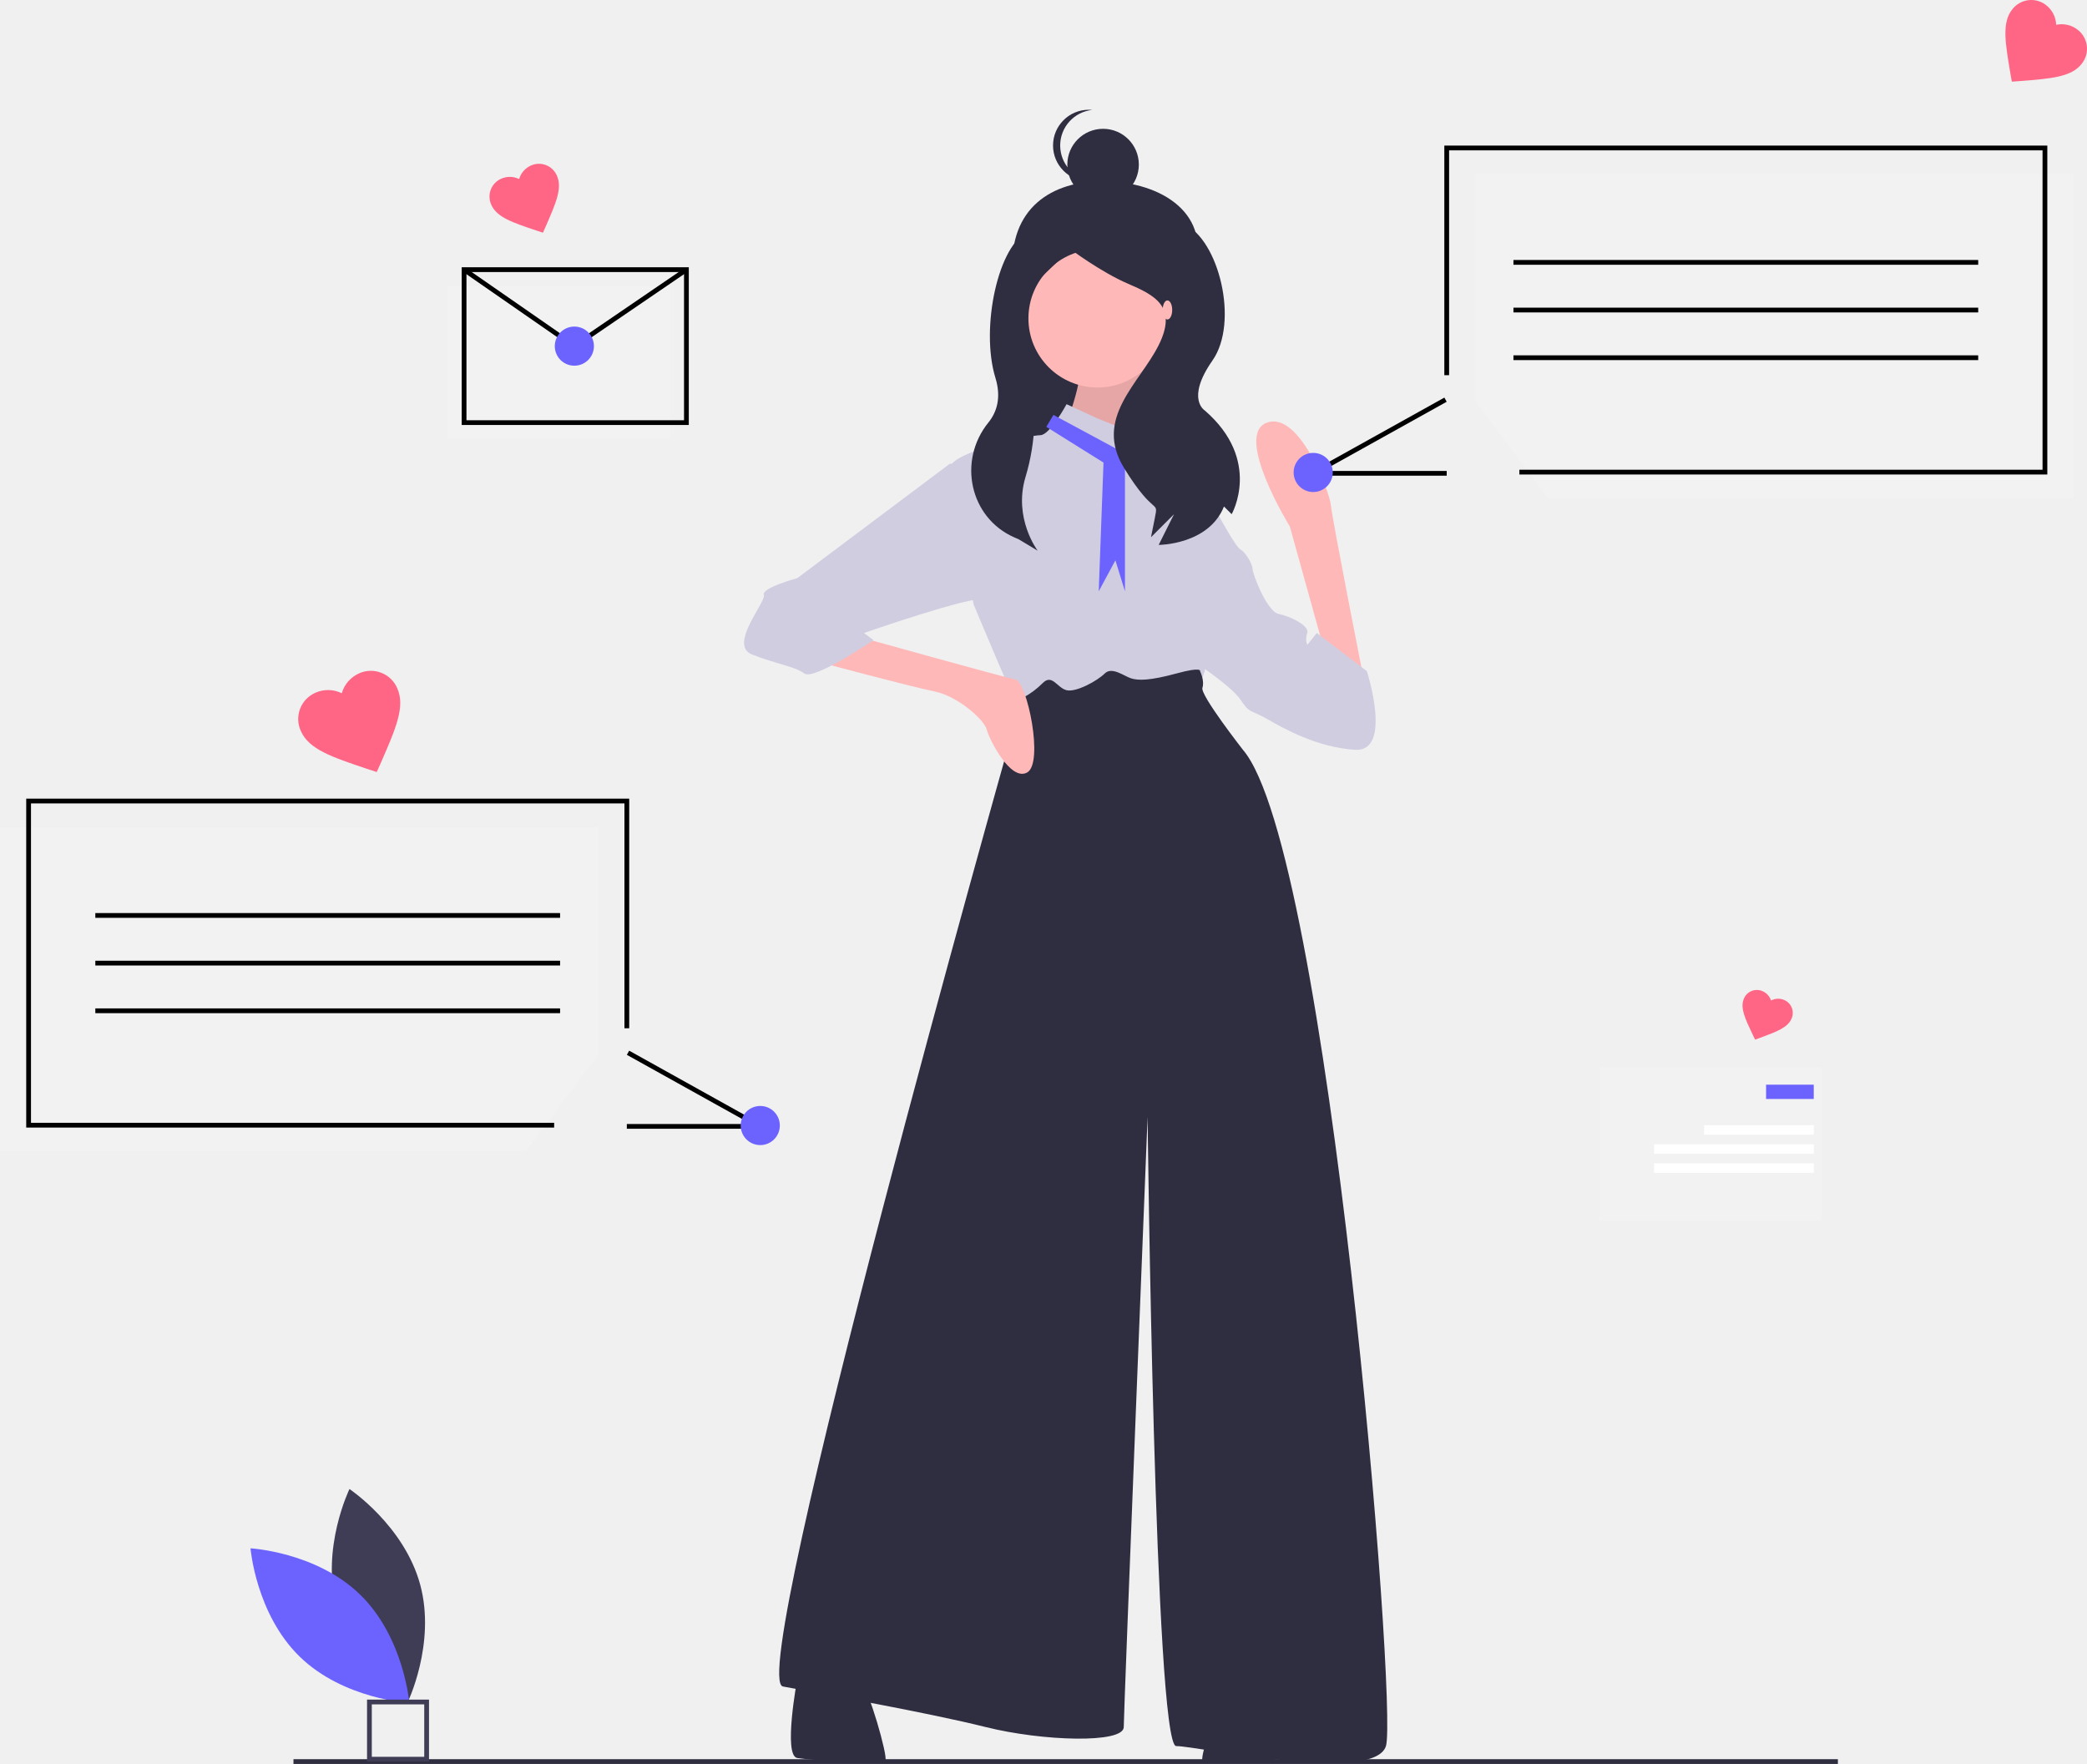
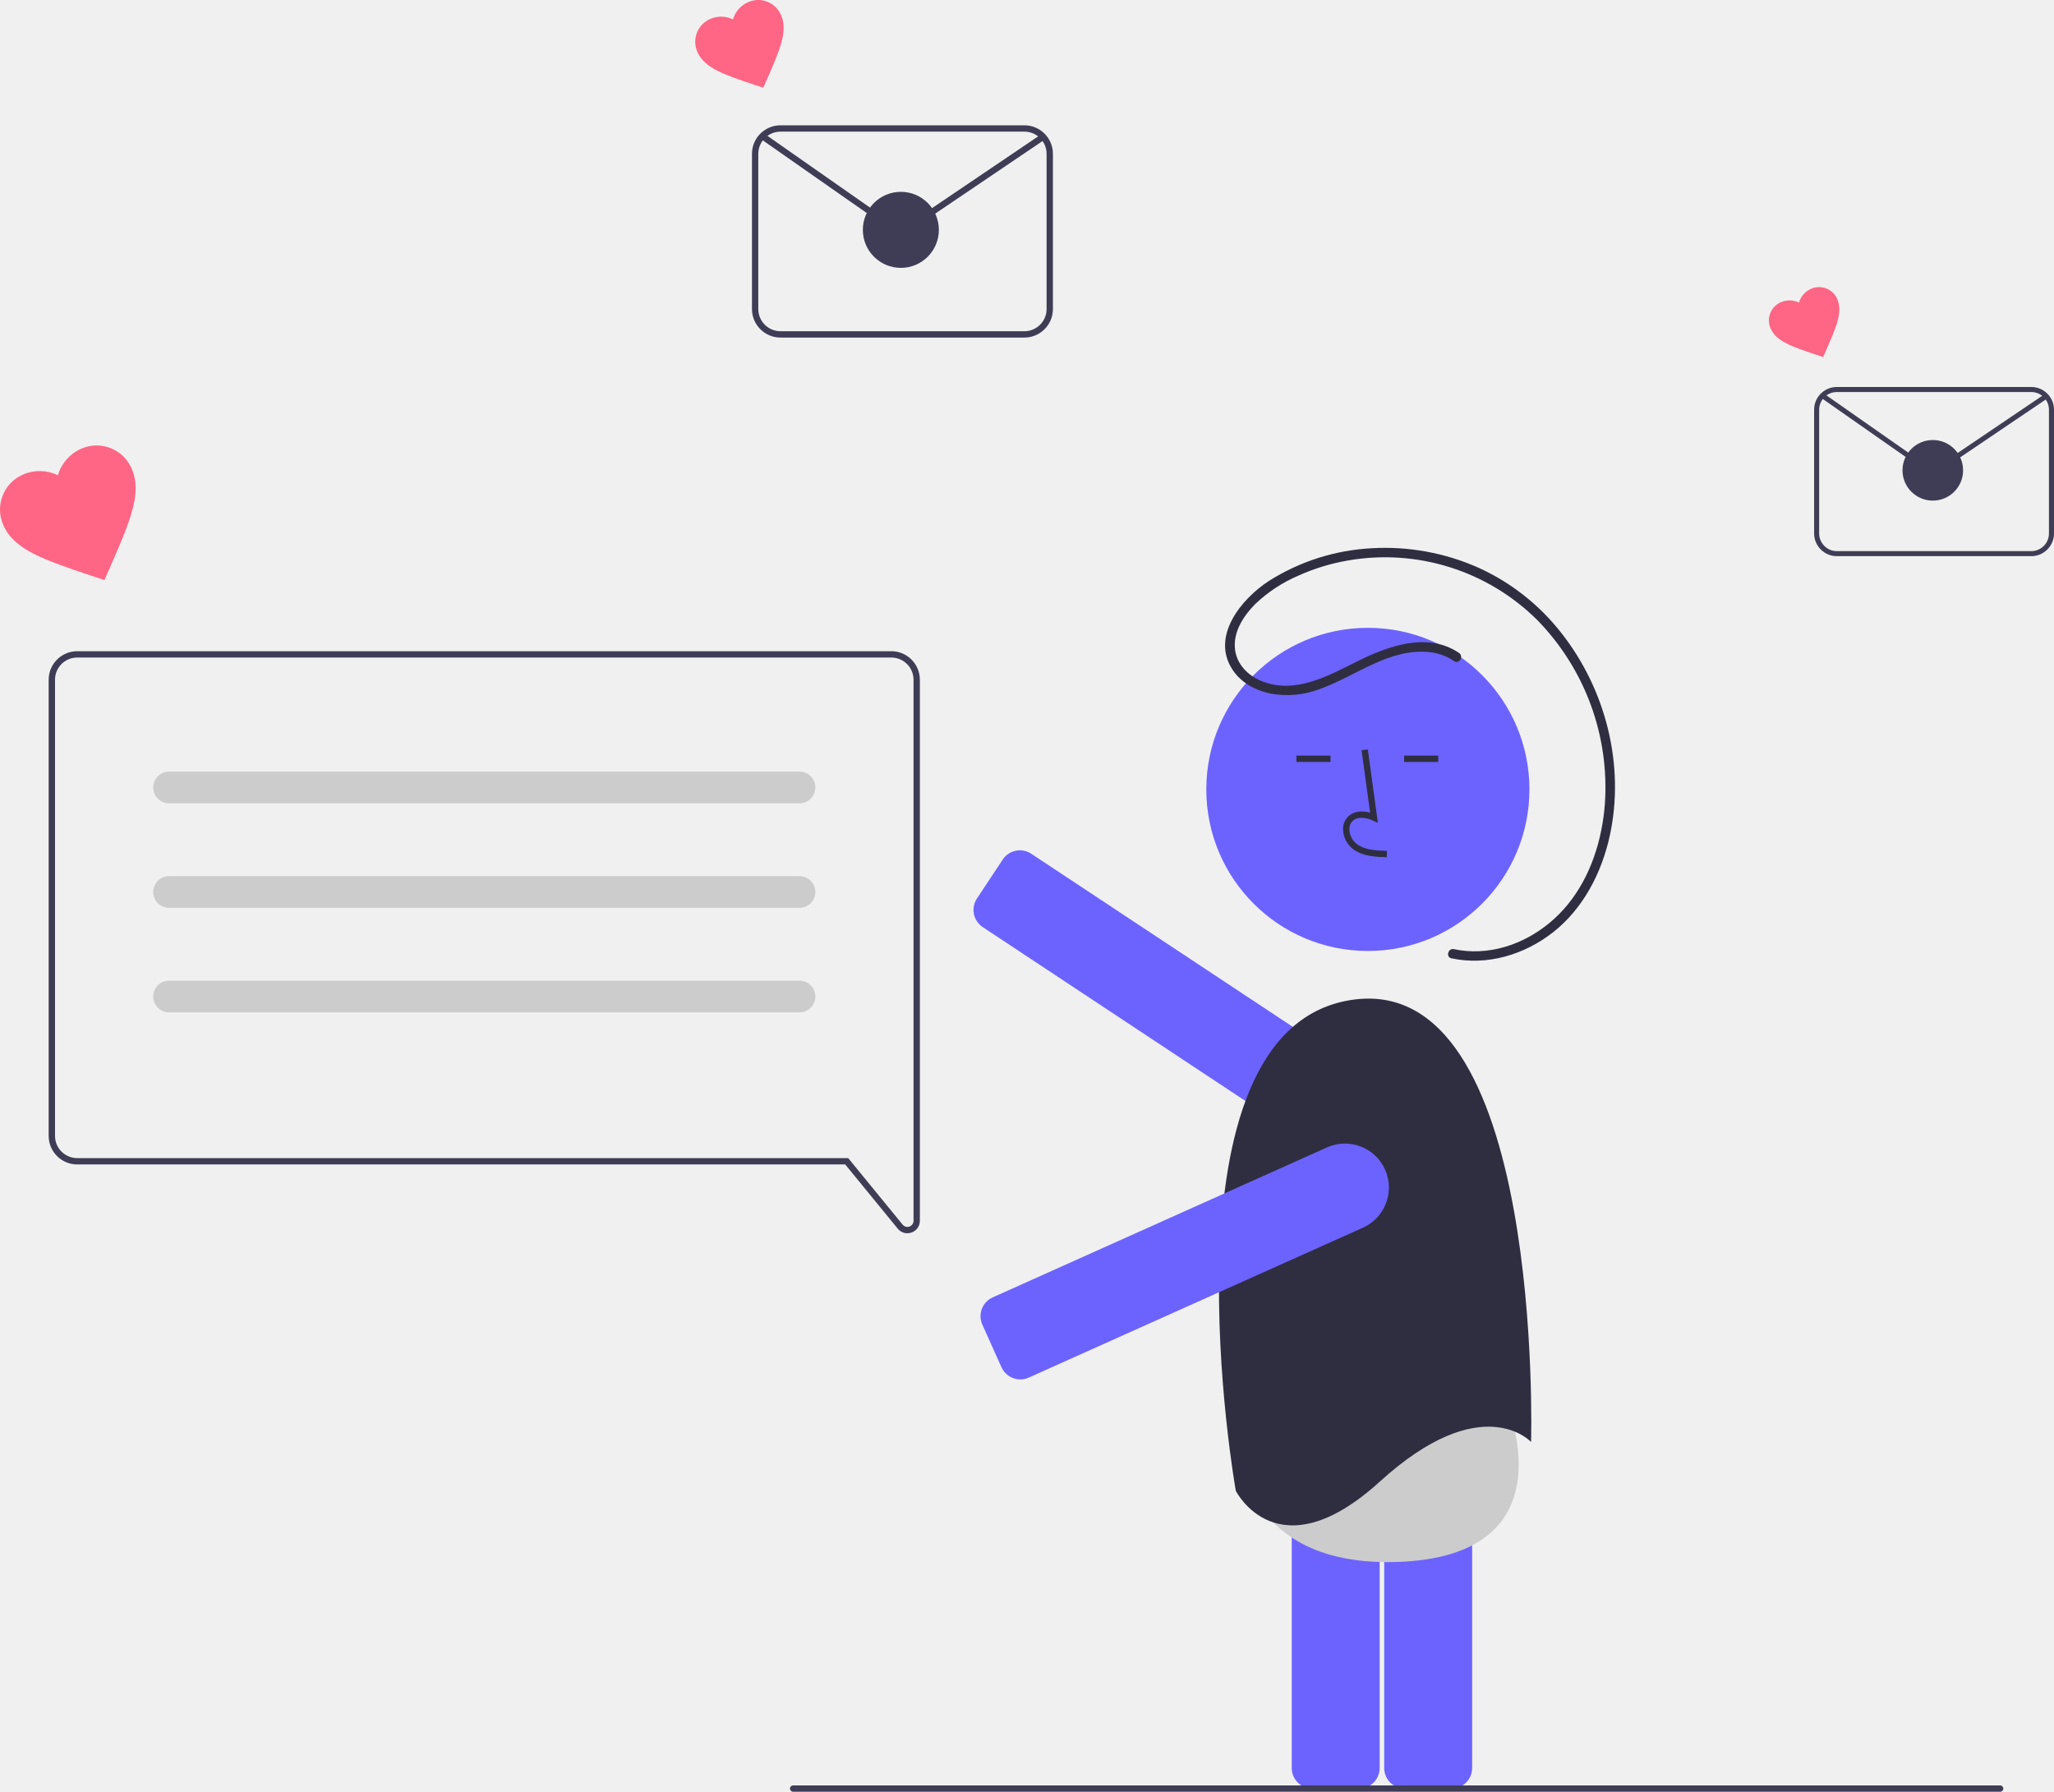
- <svg xmlns="http://www.w3.org/2000/svg" id="b78a6ab5-c61e-4649-a174-c3a0834b449d" data-name="Layer 1" width="875.65" height="740.082" viewBox="0 0 875.65 740.082">
-   <rect x="424.825" y="111.041" width="75" height="95" fill="#2f2e41" />
-   <path d="M663,194c-6.716,19.883-17.013,38-38,38s-36.818-17.047-38-38c-1.511-26.774,16.529-38.111,38-38C650.364,156.131,670.97,170.403,663,194Z" transform="translate(-162.1752 -79.95905)" fill="#2f2e41" />
-   <path d="M643.675,223.541s-6,36-3,37-34,5-34,5,11-27,8-32S643.675,223.541,643.675,223.541Z" transform="translate(-162.1752 -79.95905)" fill="#ffb8b8" />
-   <path d="M643.675,223.541s-6,36-3,37-34,5-34,5,11-27,8-32S643.675,223.541,643.675,223.541Z" transform="translate(-162.1752 -79.95905)" opacity="0.1" />
-   <path d="M718.092,353.043l16.523,13.115S720.958,296.974,720.576,291.889s-13.227-39.913-26.984-34.552,9.761,43.517,9.761,43.517l15.366,55.289Z" transform="translate(-162.1752 -79.95905)" fill="#ffb8b8" />
-   <circle cx="460.5" cy="133.582" r="29" fill="#ffb8b8" />
-   <path d="M622.675,255.541l-13-6s-7,13-11,13-38,7-38,14,10,57,10,57,20,48,21,48,72-9,72-9l4-11,6-65s-24-16-24-21-2-22-6-22-11,6-11,6Z" transform="translate(-162.1752 -79.95905)" fill="#d0cde1" />
-   <path d="M664.675,300.541l9-4s7,13,9,14,5,6,5,8,6,18,11,19,13,5,12,8a6.925,6.925,0,0,0,0,5l4-5,21,16s11,34-5,33-30-9-37-13-7-2-11-8-21-17-21-17Z" transform="translate(-162.1752 -79.95905)" fill="#d0cde1" />
-   <path d="M591.675,372.541l-8,4,2,15s-111,393-95,396,61,11,85,17,58,7,58,0,10-256,10-256,3,264,12,264,83,16,88,0-24-376-60-418c0,0-18-23-17-26s-1-7-1-7,1-2-10,1-16,3-19,2-8-5-11-2-12,8-16,7-6-7-10-3A34.531,34.531,0,0,1,591.675,372.541Z" transform="translate(-162.1752 -79.95905)" fill="#2f2e41" />
-   <path d="M496.675,784.541s-6,32,0,33,36,3,37,1-7-30-10-32S496.675,784.541,496.675,784.541Z" transform="translate(-162.1752 -79.95905)" fill="#2f2e41" />
-   <path d="M703.675,788.541s6,28,0,29-36,3-37,1,7-26,10-28S703.675,788.541,703.675,788.541Z" transform="translate(-162.1752 -79.95905)" fill="#2f2e41" />
-   <path d="M503.175,357.041s41,11,51,13,21,12,22,16,10,22,17,18,0-38-5-39-66-18-66-18Z" transform="translate(-162.1752 -79.95905)" fill="#ffb8b8" />
-   <path d="M571.675,274.541h-11l-64,48s-15,4-14,7-15,21-5,25,18,5,22,8,29-14,29-14l-4-3s46-16,50-14S571.675,274.541,571.675,274.541Z" transform="translate(-162.1752 -79.95905)" fill="#d0cde1" />
-   <polygon points="439 179.082 463 194.082 461 248.082 468 235.082 472 248.082 472 194.082 489 194.082 488 185.082 468 188.082 442 174.082 439 179.082" fill="#6c63ff" />
-   <path d="M607.224,174s-.33-1.835-13.224,3-20.623,40.518-14.176,61.471c2.598,8.444.485,14.532-2.965,18.792-12.945,15.985-7.849,39.994,11.006,48.214q.798.348,1.629.688L597.553,311s-10.273-13.517-5.132-30.809a88.654,88.654,0,0,0,1.6-45.385c-.59-2.532-1.26-5.142-2.021-7.806-6.447-22.565-3.311-19.959,19.253-42.524,0,0,12.894,9.671,24.176,14.506s20.953,9.671,12.894,25.788-27.4,30.624-14.506,51.576S648.324,289.241,646.712,297.3h0l-1.612,8.059,9.671-9.671-6.447,12.894s20.953,0,27.4-16.118l3.224,3.224s12.894-22.565-11.282-43.518c0,0-8.059-4.835,3.224-20.953S673.506,180.447,659,174,607.224,174,607.224,174Z" transform="translate(-162.1752 -79.95905)" fill="#2f2e41" />
-   <circle cx="462.825" cy="69.041" r="15" fill="#2f2e41" />
-   <path d="M607,141a15.001,15.001,0,0,1,13.5-14.924c-.493-.049-.994-.076-1.5-.076a15,15,0,0,0,0,30c.506,0,1.007-.027,1.5-.076A15.001,15.001,0,0,1,607,141Z" transform="translate(-162.1752 -79.95905)" fill="#2f2e41" />
-   <ellipse cx="489.825" cy="130.041" rx="2" ry="4" fill="#ffb8b8" />
-   <path d="M303.416,754.319c6.706,24.791,29.677,40.144,29.677,40.144s12.098-24.84,5.391-49.631-29.677-40.144-29.677-40.144S296.71,729.528,303.416,754.319Z" transform="translate(-162.1752 -79.95905)" fill="#3f3d56" />
-   <path d="M313.271,748.991c18.402,17.914,20.65,45.452,20.65,45.452s-27.588-1.506-45.991-19.42-20.65-45.452-20.65-45.452S294.868,731.077,313.271,748.991Z" transform="translate(-162.1752 -79.95905)" fill="#6c63ff" />
-   <rect x="123.131" y="738.082" width="648" height="2" fill="#2f2e41" />
-   <path d="M342.175,819.041h-26v-26h26Zm-24-2h22v-22h-22Z" transform="translate(-162.1752 -79.95905)" fill="#3f3d56" />
-   <polyline points="220.505 483.082 0 483.082 0 347.082 251 347.082 251 442.412" fill="#f2f2f2" />
-   <polygon points="232.505 473.082 11 473.082 11 335.082 264 335.082 264 431.412 262 431.412 262 337.082 13 337.082 13 471.082 232.505 471.082 232.505 473.082" />
-   <polygon points="322.853 473.582 263 473.582 263 471.582 315.147 471.582 263.014 442.564 263.986 440.817 322.853 473.582" />
-   <rect x="40" y="383.082" width="195" height="2" />
-   <rect x="40" y="403.082" width="195" height="2" />
-   <rect x="40" y="423.082" width="195" height="2" />
-   <circle cx="318.985" cy="472.224" r="8.209" fill="#6c63ff" />
-   <path d="M320.243,403.873l-4.107-1.345c-14.658-4.942-24.287-8.098-27.717-15.829a12.033,12.033,0,0,1,6.159-16.126,13.089,13.089,0,0,1,10.997.235,13.088,13.088,0,0,1,7.205-8.311,12.033,12.033,0,0,1,16.088,6.256c3.43,7.731-.693,16.988-6.865,31.171Z" transform="translate(-162.1752 -79.95905)" fill="#ff6584" />
-   <rect x="188" y="119.851" width="93.284" height="64.179" fill="#f2f2f2" />
-   <path d="M451.175,258.272H355.892V192.093h95.284Zm-93.284-2h91.284V194.093H357.892Z" transform="translate(-162.1752 -79.95905)" />
-   <polygon points="240.98 146.437 194.146 113.956 195.286 112.312 240.989 144.01 287.436 112.308 288.564 113.96 240.98 146.437" />
-   <circle cx="240.985" cy="145.224" r="8.209" fill="#6c63ff" />
-   <path d="M389.979,177.585l-2.795-.915c-9.977-3.364-16.532-5.512-18.866-10.775a8.19,8.19,0,0,1,4.192-10.976,8.909,8.909,0,0,1,7.485.16,8.909,8.909,0,0,1,4.904-5.657,8.19,8.19,0,0,1,10.951,4.258c2.335,5.263-.471,11.564-4.673,21.218Z" transform="translate(-162.1752 -79.95905)" fill="#ff6584" />
-   <rect x="671" y="447.851" width="93.284" height="64.179" fill="#f2f2f2" />
-   <rect x="741" y="455.082" width="20" height="6" fill="#6c63ff" />
-   <rect x="715" y="472.082" width="46" height="4" fill="#fff" />
-   <rect x="694" y="480.082" width="67" height="4" fill="#fff" />
-   <rect x="694" y="488.082" width="67" height="4" fill="#fff" />
-   <path d="M898.569,516.146l-.922-1.906c-3.239-6.852-5.399-11.323-3.837-15.162a5.896,5.896,0,0,1,7.784-3.309,6.413,6.413,0,0,1,3.655,3.96,6.413,6.413,0,0,1,5.382-.283,5.896,5.896,0,0,1,3.262,7.804c-1.562,3.839-6.23,5.531-13.333,8.174Z" transform="translate(-162.1752 -79.95905)" fill="#ff6584" />
-   <polyline points="649.495 209.082 870 209.082 870 73.082 619 73.082 619 168.412" fill="#f2f2f2" />
-   <polygon points="859 199.082 637.495 199.082 637.495 197.082 857 197.082 857 63.082 608 63.082 608 157.412 606 157.412 606 61.082 859 61.082 859 199.082" />
-   <polygon points="607 199.582 547.147 199.582 606.014 166.817 606.986 168.564 554.853 197.582 607 197.582 607 199.582" />
-   <rect x="635" y="109.082" width="195" height="2" />
-   <rect x="635" y="129.082" width="195" height="2" />
-   <rect x="635" y="149.082" width="195" height="2" />
-   <circle cx="550.985" cy="198.224" r="8.209" fill="#6c63ff" />
-   <path d="M1006.288,114.219l-.628-3.559c-2.135-12.759-3.604-21.106.746-26.685a10.063,10.063,0,0,1,14.322-1.816,10.947,10.947,0,0,1,4.162,8.204A10.946,10.946,0,0,1,1033.861,92.4a10.063,10.063,0,0,1,1.729,14.333c-4.35,5.578-12.803,6.188-25.698,7.227Z" transform="translate(-162.1752 -79.95905)" fill="#ff6584" />
+ <svg xmlns="http://www.w3.org/2000/svg" id="ac33626a-2938-499a-b032-3bfb81d32eb1" data-name="Layer 1" width="648.363" height="565.551" viewBox="0 0 648.363 565.551">
+   <path d="M734.013,731.785H719.254a6.507,6.507,0,0,1-6.5-6.5V602.271a6.507,6.507,0,0,1,6.5-6.5h14.76a6.507,6.507,0,0,1,6.5,6.5V725.285A6.507,6.507,0,0,1,734.013,731.785Z" transform="translate(-275.8183 -167.2246)" fill="#6c63ff" />
+   <path d="M704.821,731.785H690.062a6.507,6.507,0,0,1-6.5-6.5V602.271a6.507,6.507,0,0,1,6.5-6.5h14.76a6.507,6.507,0,0,1,6.5,6.5V725.285A6.507,6.507,0,0,1,704.821,731.785Z" transform="translate(-275.8183 -167.2246)" fill="#6c63ff" />
+   <path d="M665.896,611.808s-5.576,50.144,50.719,48.441,34.393-50.975,34.393-50.975-11.765-9.245-41.503-.304S665.896,611.808,665.896,611.808Z" transform="translate(-275.8183 -167.2246)" fill="#ccc" />
+   <path d="M690.088,525.971a13.8,13.8,0,0,1-7.639-2.301l-96.428-63.82a6.507,6.507,0,0,1-1.833-9.008l8.146-12.308a6.5,6.5,0,0,1,9.008-1.833l96.428,63.82a13.877,13.877,0,0,1-7.682,25.45Z" transform="translate(-275.8183 -167.2246)" fill="#6c63ff" />
+   <circle cx="431.778" cy="249.167" r="51" fill="#6c63ff" />
+   <path d="M713.559,437.801c-3.306-.092-7.42-.207-10.59-2.522a8.133,8.133,0,0,1-3.2-6.073,5.471,5.471,0,0,1,1.86-4.493c1.656-1.399,4.073-1.727,6.678-.961l-2.699-19.726,1.981-.271,3.173,23.19-1.655-.759c-1.918-.88-4.552-1.328-6.188.055a3.515,3.515,0,0,0-1.153,2.896,6.147,6.147,0,0,0,2.381,4.528c2.467,1.802,5.746,2.034,9.466,2.138Z" transform="translate(-275.8183 -167.2246)" fill="#2f2e41" />
+   <rect x="409.219" y="238.503" width="10.772" height="2" fill="#2f2e41" />
+   <rect x="443.219" y="238.503" width="10.772" height="2" fill="#2f2e41" />
+   <path d="M759.113,622.372s4.403-149.715-57.244-139.44-35.961,154.852-35.961,154.852,13.21,26.42,45.502-2.936S759.113,622.372,759.113,622.372Z" transform="translate(-275.8183 -167.2246)" fill="#2f2e41" />
+   <path d="M597.884,602.63a6.51,6.51,0,0,1-5.941-3.839l-6.041-13.467a6.499,6.499,0,0,1,3.27-8.591l105.505-47.33a13.879,13.879,0,1,1,11.362,25.327L600.535,602.061A6.464,6.464,0,0,1,597.884,602.63Z" transform="translate(-275.8183 -167.2246)" fill="#6c63ff" />
+   <path d="M736.362,373.315c-9.923-6.738-22.448-2.161-32.09,2.648-9.364,4.67-19.917,10.612-30.512,6.113-4.138-1.757-7.501-5.193-8.086-9.79-.696-5.477,2.615-10.604,6.299-14.327a45.878,45.878,0,0,1,13.765-9.072,64.335,64.335,0,0,1,15.668-4.764,68.191,68.191,0,0,1,59.581,18.731,75.548,75.548,0,0,1,21.425,58.072c-.843,11.345-4.466,22.914-11.735,31.82-6.82,8.356-17.033,14.231-27.933,14.721a31.335,31.335,0,0,1-7.962-.647c-1.883-.402-2.688,2.49-.798,2.893,11.353,2.421,23.113-1.176,32.117-8.258,9.478-7.456,15.294-18.742,17.844-30.372,4.88-22.255-1.233-46.205-15.242-64.022a69.796,69.796,0,0,0-26.118-20.609,72.508,72.508,0,0,0-33.692-6.182,67.104,67.104,0,0,0-32.479,10.291c-8.731,5.642-18.57,17.603-11.45,28.185,2.663,3.957,7.083,6.368,11.672,7.358a28.651,28.651,0,0,0,15.724-1.37c11.406-4.028,21.956-13.028,34.723-11.664a16.931,16.931,0,0,1,7.765,2.834c1.601,1.087,3.104-1.511,1.514-2.59Z" transform="translate(-275.8183 -167.2246)" fill="#2f2e41" />
+   <path d="M562.226,556.496a3.892,3.892,0,0,1-3.023-1.449l-16.586-20.272H300.182a9.01,9.01,0,0,1-9-9v-144a9.01,9.01,0,0,1,9-9h257a9.01,9.01,0,0,1,9,9V552.556a3.893,3.893,0,0,1-2.611,3.705A3.986,3.986,0,0,1,562.226,556.496ZM300.182,374.775a7.008,7.008,0,0,0-7,7v144a7.008,7.008,0,0,0,7,7H543.565l17.186,21.005a1.934,1.934,0,0,0,3.431-1.225V381.775a7.008,7.008,0,0,0-7-7Z" transform="translate(-275.8183 -167.2246)" fill="#3f3d56" />
+   <path d="M528.182,420.775h-199a5,5,0,0,1,0-10h199a5,5,0,0,1,0,10Z" transform="translate(-275.8183 -167.2246)" fill="#ccc" />
+   <path d="M528.182,453.775h-199a5,5,0,0,1,0-10h199a5,5,0,0,1,0,10Z" transform="translate(-275.8183 -167.2246)" fill="#ccc" />
+   <path d="M528.182,486.775h-199a5,5,0,0,1,0-10h199a5,5,0,0,1,0,10Z" transform="translate(-275.8183 -167.2246)" fill="#ccc" />
+   <path d="M308.766,350.302l-4.107-1.345c-14.658-4.942-24.287-8.098-27.717-15.829a12.033,12.033,0,0,1,5.84-15.983q.158-.074.319-.143a13.089,13.089,0,0,1,10.997.235,13.088,13.088,0,0,1,7.205-8.311A12.033,12.033,0,0,1,317.25,314.864q.073.159.141.319c3.43,7.731-.693,16.988-6.865,31.171Z" transform="translate(-275.8183 -167.2246)" fill="#ff6584" />
+   <path d="M516.749,194.911l-2.677-.877c-9.556-3.222-15.833-5.279-18.07-10.319a7.844,7.844,0,0,1,3.807-10.42q.103-.048.208-.093a8.533,8.533,0,0,1,7.169.154,8.533,8.533,0,0,1,4.697-5.418,7.844,7.844,0,0,1,10.397,3.87q.047.103.092.208c2.236,5.04-.452,11.075-4.476,20.322Z" transform="translate(-275.8183 -167.2246)" fill="#ff6584" />
+   <path d="M599.182,273.775h-77a9.01,9.01,0,0,1-9-9v-49a9.01,9.01,0,0,1,9-9h77a9.01,9.01,0,0,1,9,9v49A9.01,9.01,0,0,1,599.182,273.775Zm-77-65a7.008,7.008,0,0,0-7,7v49a7.008,7.008,0,0,0,7,7h77a7.008,7.008,0,0,0,7-7v-49a7.008,7.008,0,0,0-7-7Z" transform="translate(-275.8183 -167.2246)" fill="#3f3d56" />
+   <path d="M560.269,239.833a10.04,10.04,0,0,1-5.756-1.8l-38.637-27.013,1.146-1.639,38.637,27.013a8.089,8.089,0,0,0,9.113.071l39.775-26.891,1.12,1.657-39.775,26.891A10.039,10.039,0,0,1,560.269,239.833Z" transform="translate(-275.8183 -167.2246)" fill="#3f3d56" />
+   <circle cx="284.363" cy="72.551" r="12" fill="#3f3d56" />
+   <path d="M851.303,279.914l-2.134-.699c-7.617-2.568-12.621-4.208-14.403-8.225a6.253,6.253,0,0,1,3.035-8.305q.082-.038.166-.074a6.801,6.801,0,0,1,5.714.122,6.801,6.801,0,0,1,3.744-4.319,6.253,6.253,0,0,1,8.287,3.085q.038.082.073.166c1.782,4.018-.36,8.828-3.568,16.198Z" transform="translate(-275.8183 -167.2246)" fill="#ff6584" />
+   <path d="M917.008,342.775H855.633a7.182,7.182,0,0,1-7.174-7.174V296.545a7.182,7.182,0,0,1,7.174-7.174H917.008a7.182,7.182,0,0,1,7.174,7.174v39.057A7.182,7.182,0,0,1,917.008,342.775Zm-61.375-51.81a5.586,5.586,0,0,0-5.58,5.58v39.057a5.586,5.586,0,0,0,5.58,5.58H917.008a5.586,5.586,0,0,0,5.58-5.58V296.545a5.586,5.586,0,0,0-5.58-5.58Z" transform="translate(-275.8183 -167.2246)" fill="#3f3d56" />
+   <path d="M885.992,315.72a8.003,8.003,0,0,1-4.588-1.435L850.607,292.754l.913-1.306,30.797,21.532a6.448,6.448,0,0,0,7.263.057l31.703-21.434.893,1.321-31.703,21.434A8.002,8.002,0,0,1,885.992,315.72Z" transform="translate(-275.8183 -167.2246)" fill="#3f3d56" />
+   <circle cx="610.104" cy="148.45" r="9.565" fill="#3f3d56" />
+   <path d="M907.182,732.775h-381a1,1,0,0,1,0-2h381a1,1,0,0,1,0,2Z" transform="translate(-275.8183 -167.2246)" fill="#3f3d56" />
</svg>
